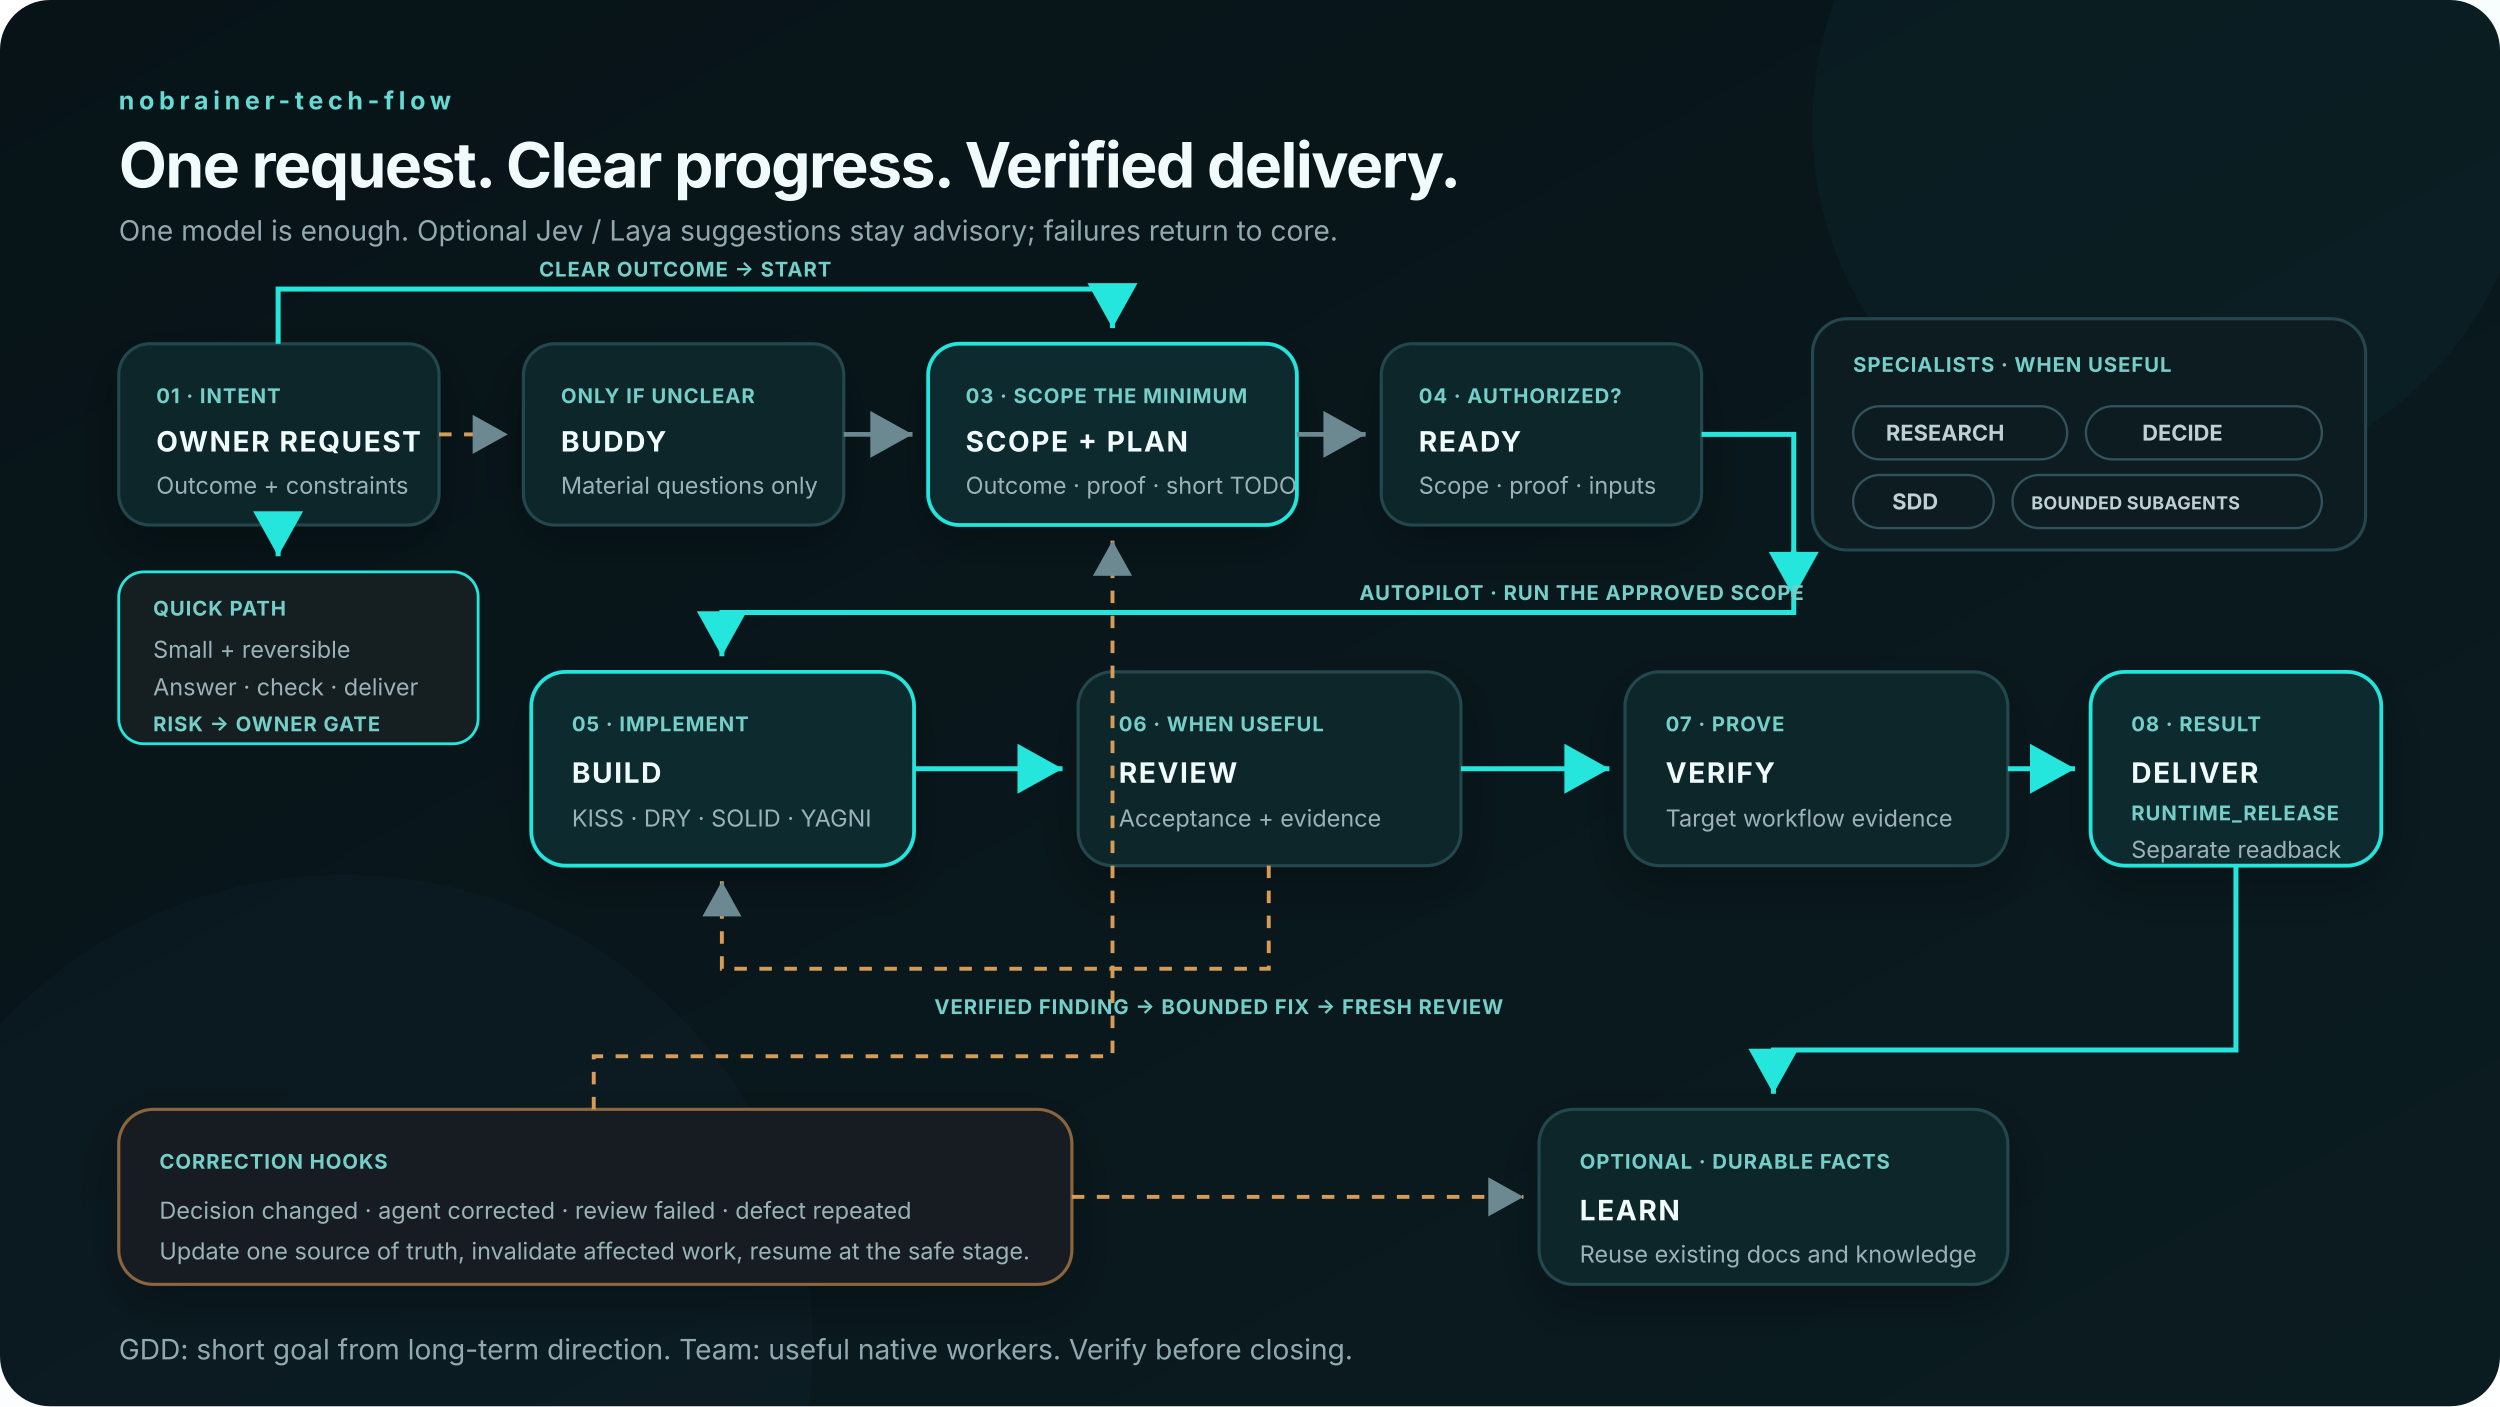
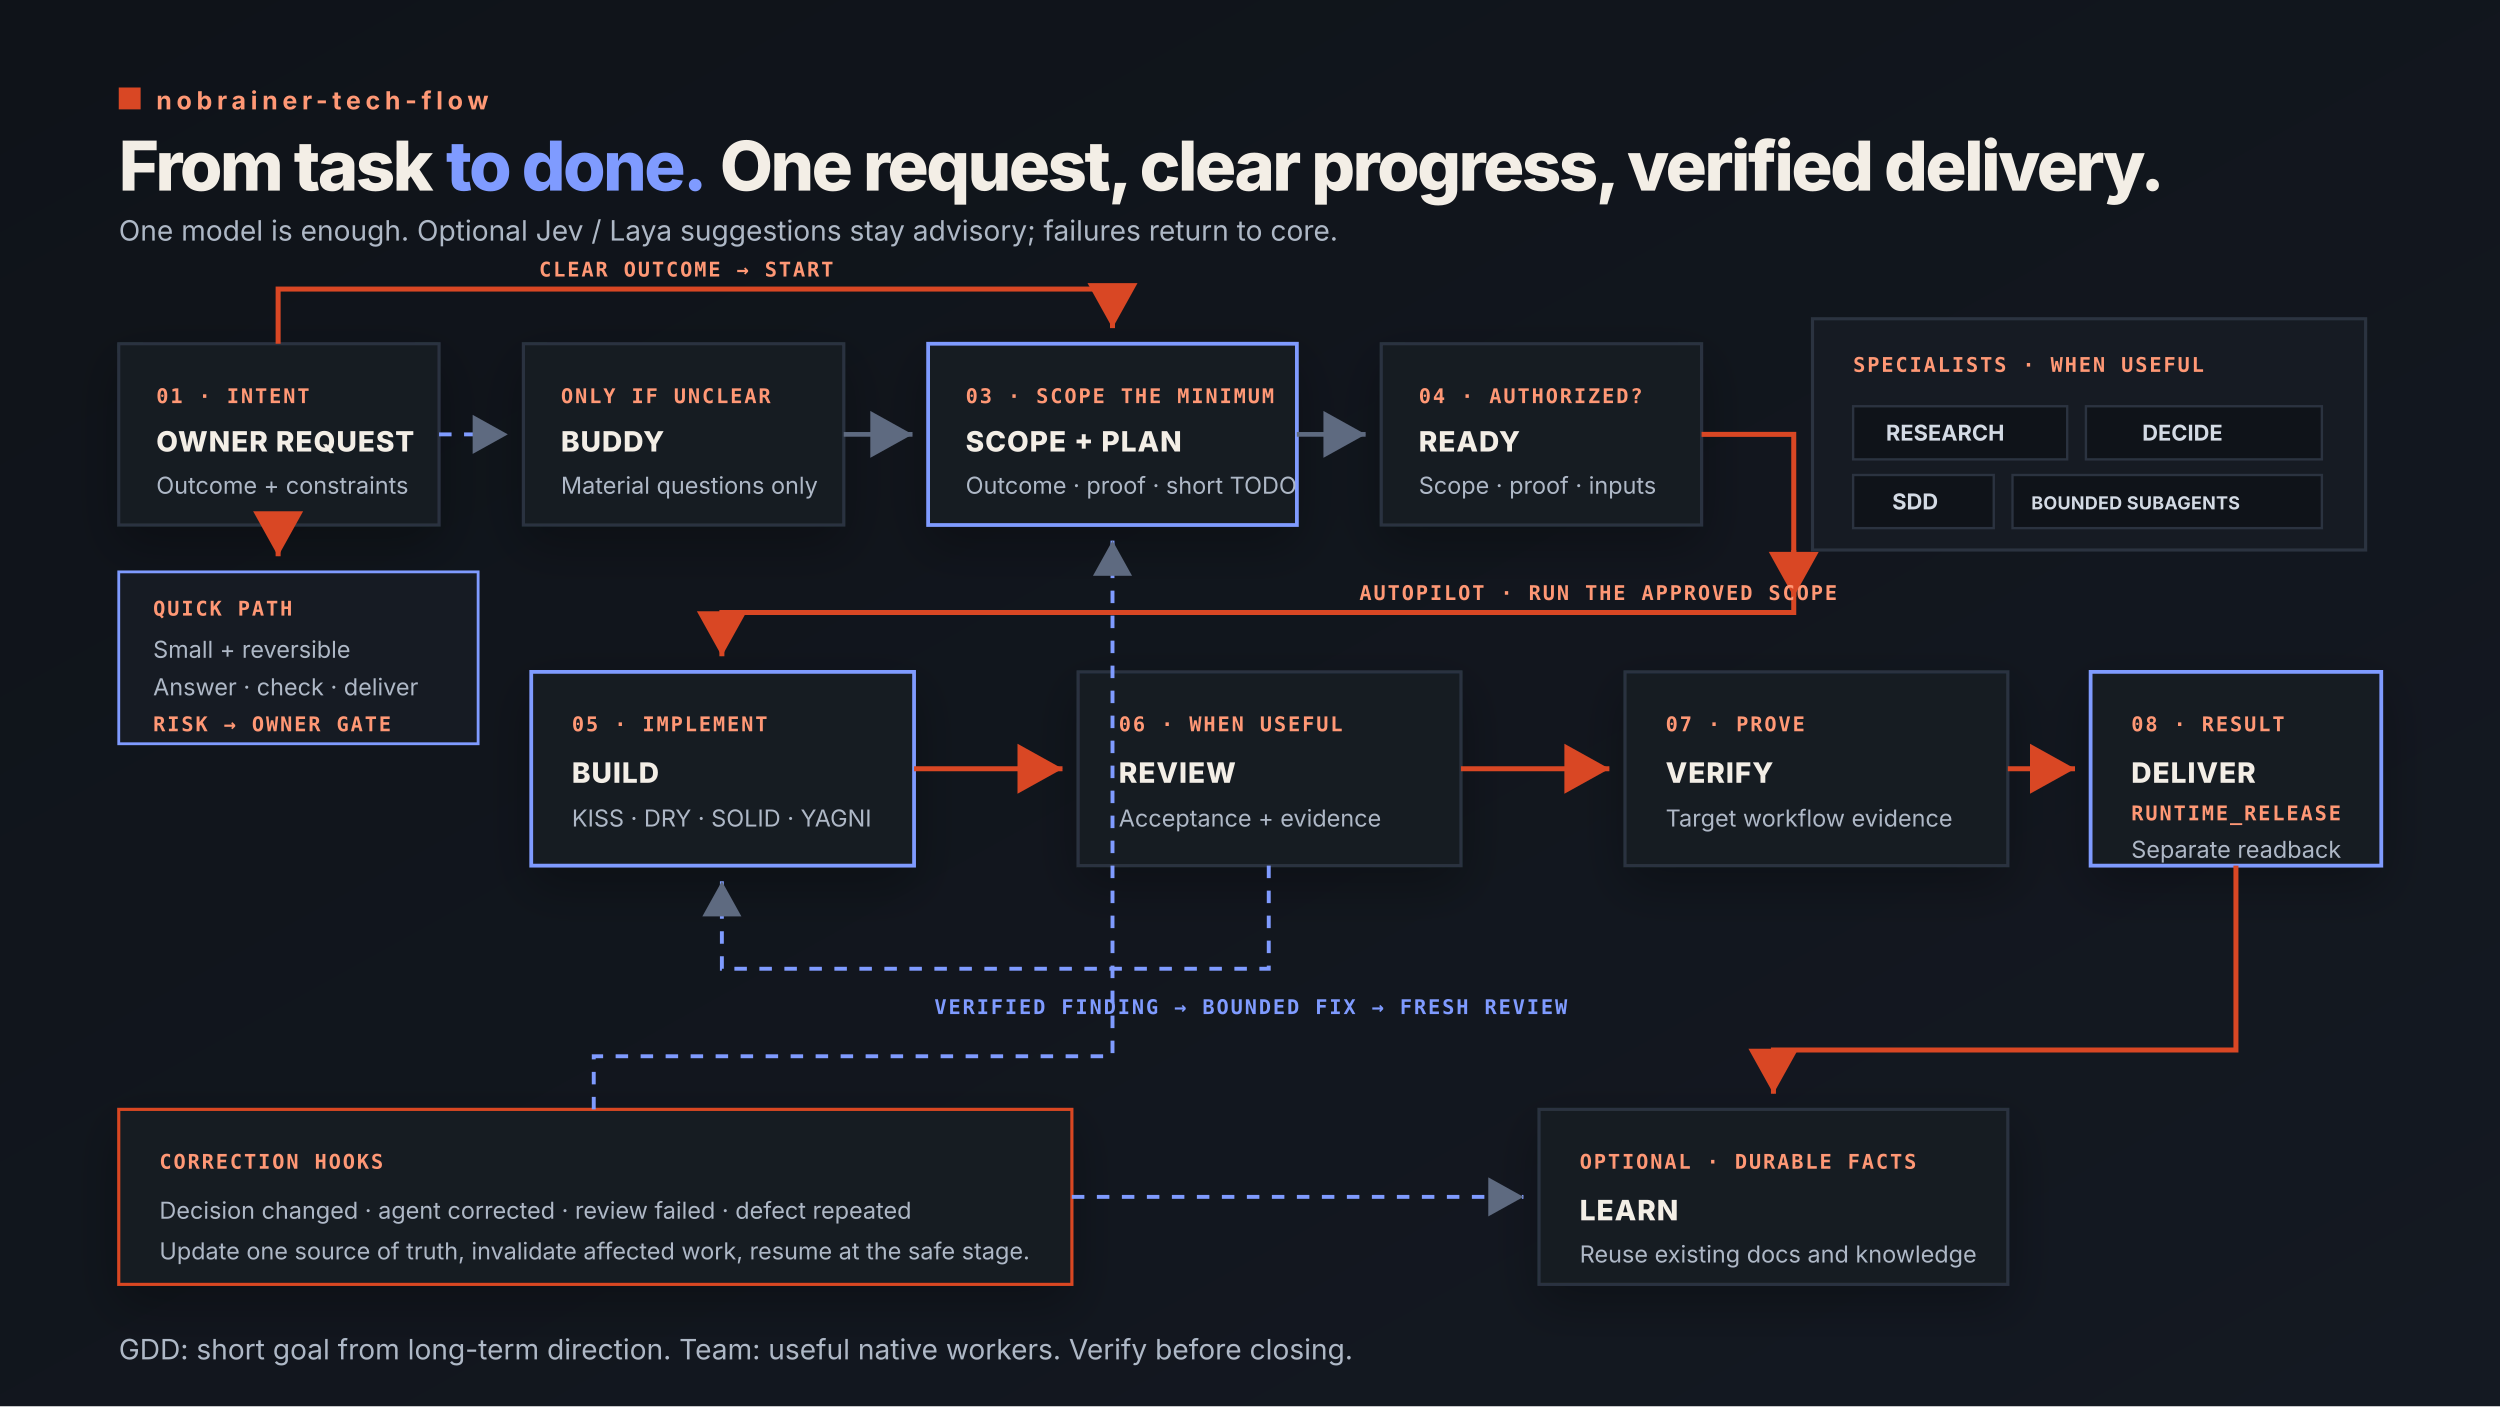
<svg xmlns="http://www.w3.org/2000/svg" viewBox="0 0 1600 900" role="img" aria-labelledby="title desc">
  <defs>
    <linearGradient id="background" x1="0" y1="0" x2="1" y2="1">
-       <stop offset="0" stop-color="#071317" />
-       <stop offset="1" stop-color="#0b1c21" />
+       <stop offset="0" stop-color="#0F1319" />
+       <stop offset="1" stop-color="#141922" />
    </linearGradient>
    <linearGradient id="accent" x1="0" y1="0" x2="1" y2="1">
-       <stop offset="0" stop-color="#24e6dc" />
-       <stop offset="1" stop-color="#68a8ff" />
+       <stop offset="0" stop-color="#D94724" />
+       <stop offset="1" stop-color="#2948B8" />
    </linearGradient>
    <filter id="soft-shadow" x="-30%" y="-30%" width="160%" height="160%">
      <feDropShadow dx="0" dy="12" stdDeviation="16" flood-color="#000" flood-opacity=".28" />
    </filter>
    <marker id="arrow" markerWidth="12" markerHeight="12" refX="10" refY="6" orient="auto">
-       <path d="M1 1l9 5-9 5z" fill="#6c8991" />
+       <path d="M1 1l9 5-9 5z" fill="#5E6A80" />
    </marker>
    <marker id="arrow-accent" markerWidth="12" markerHeight="12" refX="10" refY="6" orient="auto">
-       <path d="M1 1l9 5-9 5z" fill="#24e6dc" />
+       <path d="M1 1l9 5-9 5z" fill="#D94724" />
    </marker>
    <style>
      text{font-family:Inter,ui-sans-serif,system-ui,-apple-system,BlinkMacSystemFont,"Segoe UI",sans-serif}
-       .eyebrow{font-size:16px;font-weight:700;letter-spacing:3px;fill:#65d9d3}
-       .headline{font-size:40px;font-weight:720;letter-spacing:-1px;fill:#f2fbfc}
-       .subtitle{font-size:18px;fill:#91a9af}
-       .node{fill:#10252b;stroke:#24464e;stroke-width:2}
-       .node-accent{fill:#10292e;stroke:#24e6dc;stroke-width:2.4}
-       .node-title{font-size:18px;font-weight:750;letter-spacing:1px;fill:#f0fbfc}
-       .node-copy{font-size:15px;fill:#9ab2b8}
-       .tiny{font-size:13px;font-weight:650;letter-spacing:.6px;fill:#75cfc9}
-       .flow{fill:none;stroke:#6c8991;stroke-width:3;marker-end:url(#arrow)}
-       .flow-accent{fill:none;stroke:#24e6dc;stroke-width:3.2;marker-end:url(#arrow-accent)}
-       .flow-dashed{fill:none;stroke:#d69c57;stroke-width:2.5;stroke-dasharray:8 8;marker-end:url(#arrow)}
-       .chip{fill:#0c1c21;stroke:#31525a;stroke-width:1.5}
-       .chip-text{font-size:14px;font-weight:700;fill:#bed0d4}
-       .chip-text-small{font-size:11.5px;font-weight:750;letter-spacing:.15px;fill:#bed0d4}
+       .eyebrow{font-size:16px;font-weight:700;letter-spacing:3px;fill:#FF9875}
+       .headline{font-size:44px;font-weight:800;letter-spacing:-1.6px;fill:#F3EEE6}
+       .headline .accent{fill:#7F9BFF}
+       .subtitle{font-size:18px;fill:#AEB8C6}
+       .node{fill:#161B23;stroke:#2B3340;stroke-width:2}
+       .node-accent{fill:#161B23;stroke:#7F9BFF;stroke-width:2.4}
+       .node-title{font-size:18px;font-weight:800;letter-spacing:.6px;fill:#F3EEE6}
+       .node-copy{font-size:15px;fill:#AEB8C6}
+       .tiny{font-size:13px;font-weight:700;letter-spacing:1.2px;fill:#FF9875;font-family:ui-monospace,SFMono-Regular,Menlo,monospace}
+       .flow{fill:none;stroke:#5E6A80;stroke-width:3;marker-end:url(#arrow)}
+       .flow-accent{fill:none;stroke:#D94724;stroke-width:3.2;marker-end:url(#arrow-accent)}
+       .flow-dashed{fill:none;stroke:#7F9BFF;stroke-width:2.5;stroke-dasharray:8 8;marker-end:url(#arrow)}
+       .chip{fill:#0F1319;stroke:#2B3340;stroke-width:1.5}
+       .chip-text{font-size:14px;font-weight:700;fill:#D3DAE4}
+       .chip-text-small{font-size:11.5px;font-weight:750;letter-spacing:.15px;fill:#D3DAE4}
    </style>
  </defs>
-   <rect width="1600" height="900" rx="32" fill="url(#background)" />
-   <circle cx="1390" cy="80" r="230" fill="#24e6dc" opacity=".035" />
-   <circle cx="220" cy="860" r="300" fill="#68a8ff" opacity=".025" />
-   <text x="76" y="70" class="eyebrow">nobrainer-tech-flow</text>
-   <text x="76" y="120" class="headline">One request. Clear progress. Verified delivery.</text>
+   <rect width="1600" height="900" rx="0" fill="url(#background)" />
+   <rect x="76" y="56" width="14" height="14" fill="#D94724" />
+   <text x="100" y="70" class="eyebrow">nobrainer-tech-flow</text>
+   <text x="76" y="122" class="headline">From task <tspan class="accent">to done.</tspan> One request, clear progress, verified delivery.</text>
  <text x="76" y="154" class="subtitle">One model is enough. Optional Jev / Laya suggestions stay advisory; failures return to core.</text>
  <g filter="url(#soft-shadow)">
-     <rect x="76" y="220" width="205" height="116" rx="20" class="node" />
+     <rect x="76" y="220" width="205" height="116" rx="0" class="node" />
    <text x="100" y="258" class="tiny">01 · INTENT</text>
    <text x="100" y="289" class="node-title">OWNER REQUEST</text>
    <text x="100" y="316" class="node-copy">Outcome + constraints</text>
-     <rect x="335" y="220" width="205" height="116" rx="20" class="node" />
+     <rect x="335" y="220" width="205" height="116" rx="0" class="node" />
    <text x="359" y="258" class="tiny">ONLY IF UNCLEAR</text>
    <text x="359" y="289" class="node-title">BUDDY</text>
    <text x="359" y="316" class="node-copy">Material questions only</text>
-     <rect x="594" y="220" width="236" height="116" rx="20" class="node-accent" />
+     <rect x="594" y="220" width="236" height="116" rx="0" class="node-accent" />
    <text x="618" y="258" class="tiny">03 · SCOPE THE MINIMUM</text>
    <text x="618" y="289" class="node-title">SCOPE + PLAN</text>
    <text x="618" y="316" class="node-copy">Outcome · proof · short TODO</text>
-     <rect x="884" y="220" width="205" height="116" rx="20" class="node" />
+     <rect x="884" y="220" width="205" height="116" rx="0" class="node" />
    <text x="908" y="258" class="tiny">04 · AUTHORIZED?</text>
    <text x="908" y="289" class="node-title">READY</text>
    <text x="908" y="316" class="node-copy">Scope · proof · inputs</text>
  </g>
  <path d="M281 278H325" class="flow-dashed" />
  <path d="M178 220V185H712V210" class="flow-accent" />
  <text x="345" y="177" class="tiny">CLEAR OUTCOME → START</text>
  <path d="M540 278H584" class="flow" />
  <path d="M830 278H874" class="flow" />
  <path d="M1089 278H1148V382" class="flow-accent" />
  <g>
-     <rect x="1160" y="204" width="354" height="148" rx="22" fill="#0c1c21" stroke="#24464e" stroke-width="2" />
+     <rect x="1160" y="204" width="354" height="148" rx="0" fill="#161B23" stroke="#2B3340" stroke-width="2" />
    <text x="1186" y="238" class="tiny">SPECIALISTS · WHEN USEFUL</text>
-     <rect x="1186" y="260" width="137" height="34" rx="17" class="chip" />
+     <rect x="1186" y="260" width="137" height="34" rx="0" class="chip" />
    <text x="1207" y="282" class="chip-text">RESEARCH</text>
-     <rect x="1335" y="260" width="151" height="34" rx="17" class="chip" />
+     <rect x="1335" y="260" width="151" height="34" rx="0" class="chip" />
    <text x="1371" y="282" class="chip-text">DECIDE</text>
-     <rect x="1186" y="304" width="90" height="34" rx="17" class="chip" />
+     <rect x="1186" y="304" width="90" height="34" rx="0" class="chip" />
    <text x="1211" y="326" class="chip-text">SDD</text>
-     <rect x="1288" y="304" width="198" height="34" rx="17" class="chip" />
+     <rect x="1288" y="304" width="198" height="34" rx="0" class="chip" />
    <text x="1300" y="326" class="chip-text-small">BOUNDED SUBAGENTS</text>
  </g>
  <g filter="url(#soft-shadow)">
-     <rect x="340" y="430" width="245" height="124" rx="22" class="node-accent" />
+     <rect x="340" y="430" width="245" height="124" rx="0" class="node-accent" />
    <text x="366" y="468" class="tiny">05 · IMPLEMENT</text>
    <text x="366" y="501" class="node-title">BUILD</text>
    <text x="366" y="529" class="node-copy">KISS · DRY · SOLID · YAGNI</text>
-     <rect x="690" y="430" width="245" height="124" rx="22" class="node" />
+     <rect x="690" y="430" width="245" height="124" rx="0" class="node" />
    <text x="716" y="468" class="tiny">06 · WHEN USEFUL</text>
    <text x="716" y="501" class="node-title">REVIEW</text>
    <text x="716" y="529" class="node-copy">Acceptance + evidence</text>
-     <rect x="1040" y="430" width="245" height="124" rx="22" class="node" />
+     <rect x="1040" y="430" width="245" height="124" rx="0" class="node" />
    <text x="1066" y="468" class="tiny">07 · PROVE</text>
    <text x="1066" y="501" class="node-title">VERIFY</text>
    <text x="1066" y="529" class="node-copy">Target workflow evidence</text>
-     <rect x="1338" y="430" width="186" height="124" rx="22" class="node-accent" />
+     <rect x="1338" y="430" width="186" height="124" rx="0" class="node-accent" />
    <text x="1364" y="468" class="tiny">08 · RESULT</text>
    <text x="1364" y="501" class="node-title">DELIVER</text>
    <text x="1364" y="525" class="tiny">RUNTIME_RELEASE</text>
    <text x="1364" y="549" class="node-copy">Separate readback</text>
  </g>
  <path d="M1148 352V392H462V420" class="flow-accent" />
  <text x="870" y="384" class="tiny">AUTOPILOT · RUN THE APPROVED SCOPE</text>
  <path d="M585 492H680" class="flow-accent" />
  <path d="M935 492H1030" class="flow-accent" />
  <path d="M1285 492H1328" class="flow-accent" />
  <g id="review-fix-loop">
    <path d="M812 554V620H462V564" class="flow-dashed" />
-     <text x="598" y="649" class="tiny" fill="#d69c57">VERIFIED FINDING → BOUNDED FIX → FRESH REVIEW</text>
+     <text x="598" y="649" class="tiny" style="fill:#7F9BFF">VERIFIED FINDING → BOUNDED FIX → FRESH REVIEW</text>
  </g>
  <g filter="url(#soft-shadow)">
-     <rect x="985" y="710" width="300" height="112" rx="22" class="node" />
+     <rect x="985" y="710" width="300" height="112" rx="0" class="node" />
    <text x="1011" y="748" class="tiny">OPTIONAL · DURABLE FACTS</text>
    <text x="1011" y="781" class="node-title">LEARN</text>
    <text x="1011" y="808" class="node-copy">Reuse existing docs and knowledge</text>
-     <rect x="76" y="710" width="610" height="112" rx="22" fill="#151e21" stroke="#8a653d" stroke-width="2" />
-     <text x="102" y="748" class="tiny" fill="#e3ae6c">CORRECTION HOOKS</text>
+     <rect x="76" y="710" width="610" height="112" rx="0" fill="#161B23" stroke="#D94724" stroke-width="2" />
+     <text x="102" y="748" class="tiny" style="fill:#FF9875">CORRECTION HOOKS</text>
    <text x="102" y="780" class="node-copy">Decision changed · agent corrected · review failed · defect repeated</text>
    <text x="102" y="806" class="node-copy">Update one source of truth, invalidate affected work, resume at the safe stage.</text>
  </g>
  <path d="M1431 554V672H1135V700" class="flow-accent" />
  <path d="M686 766H975" class="flow-dashed" />
  <path d="M380 710V676H712V346" class="flow-dashed" />
  <g>
-     <rect x="76" y="366" width="230" height="110" rx="16" fill="#151e21" stroke="#24e6dc" stroke-width="1.8" />
+     <rect x="76" y="366" width="230" height="110" rx="0" fill="#161B23" stroke="#7F9BFF" stroke-width="1.8" />
    <text x="98" y="394" class="tiny">QUICK PATH</text>
    <text x="98" y="421" class="node-copy">Small + reversible</text>
    <text x="98" y="445" class="node-copy">Answer · check · deliver</text>
-     <text x="98" y="468" class="tiny" fill="#e3ae6c">RISK → OWNER GATE</text>
+     <text x="98" y="468" class="tiny" style="fill:#FF9875">RISK → OWNER GATE</text>
    <path d="M178 336V356" class="flow-accent" />
  </g>
  <text x="76" y="870" class="subtitle">GDD: short goal from long-term direction. Team: useful native workers. Verify before closing.</text>
</svg>
